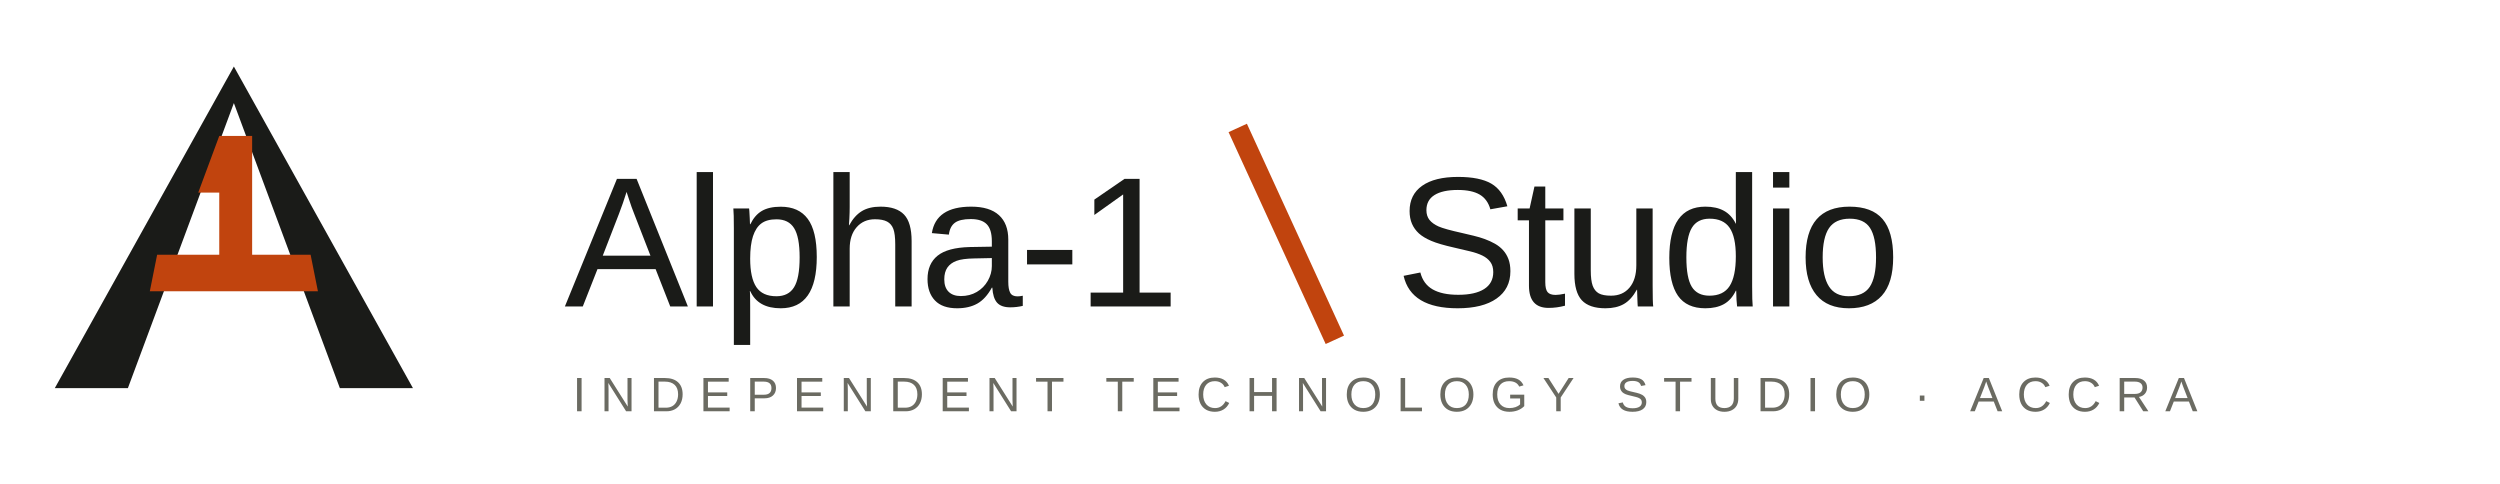
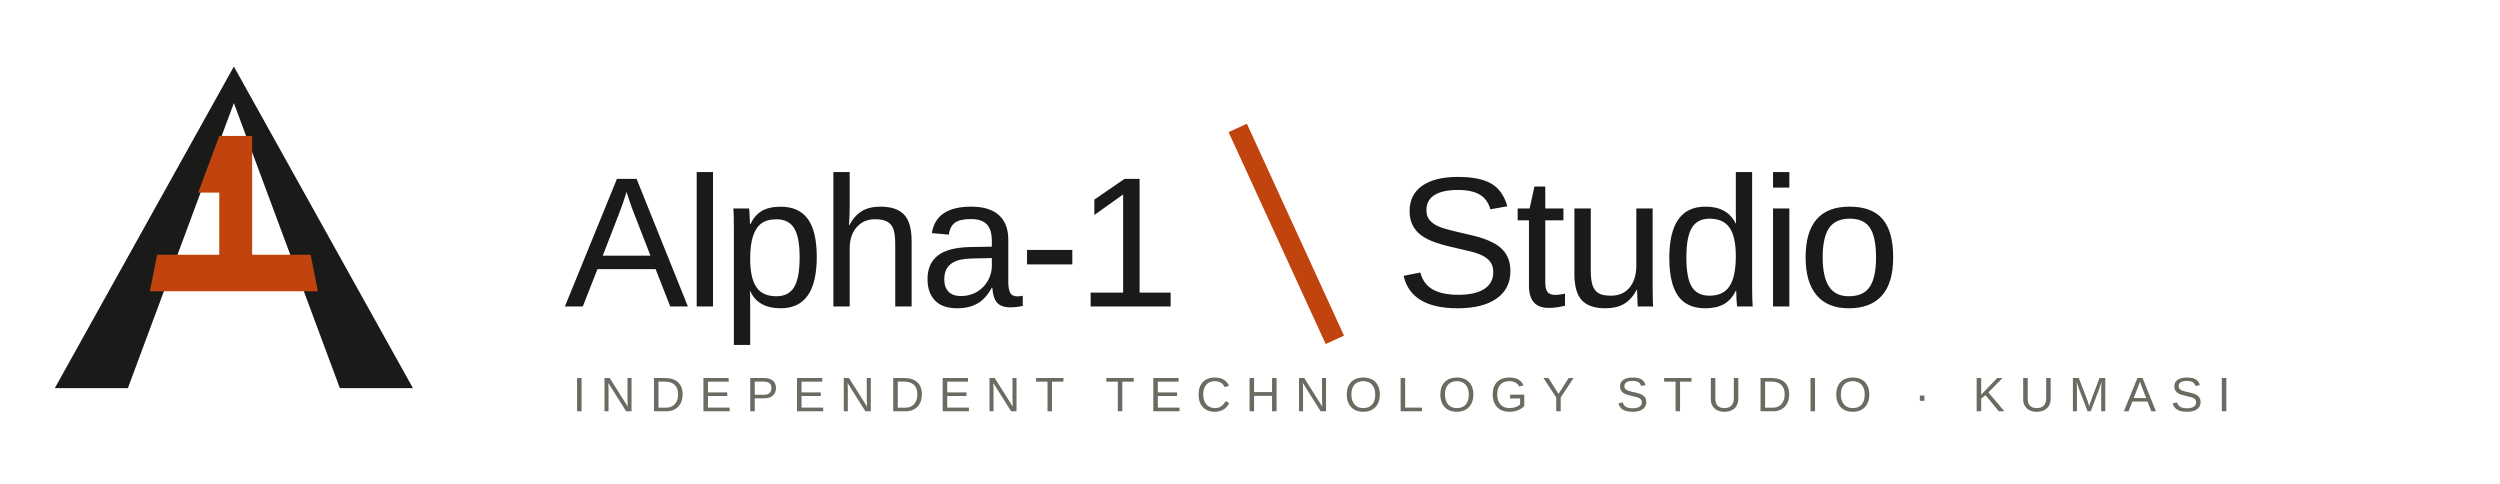
<svg xmlns="http://www.w3.org/2000/svg" width="620" height="120" viewBox="0 0 620 120" role="img" aria-label="Alpha-1 Studio">
  <g transform="translate(0 2) scale(0.2265625)">
    <path d="M256 64 L452 416 L372 416 L256 104 L140 416 L60 416 Z" fill="#1A1B18" />
    <path d="M240 140 L276 140 L276 270 L340 270 L348 310 L164 310 L172 270 L240 270 L240 202 L217 202 Z" fill="#C1440E" />
  </g>
  <text x="140" y="76" font-family="Arial,Helvetica,sans-serif" font-size="46" font-weight="400" letter-spacing="-1" fill="#1A1B18">Alpha-1</text>
  <path d="M308 34 L330 82" stroke="#C1440E" stroke-width="5" stroke-linecap="square" />
  <text x="346" y="76" font-family="Arial,Helvetica,sans-serif" font-size="46" font-weight="400" letter-spacing="-1" fill="#1A1B18">Studio</text>
-   <text x="142" y="102" font-family="Arial,Helvetica,sans-serif" font-size="12" letter-spacing="3.6" fill="#6B6B62">INDEPENDENT TECHNOLOGY STUDIO · ACCRA</text>
+   <text x="142" y="102" font-family="Arial,Helvetica,sans-serif" font-size="12" letter-spacing="3.6" fill="#6B6B62">INDEPENDENT TECHNOLOGY STUDIO · KUMASI</text>
</svg>
